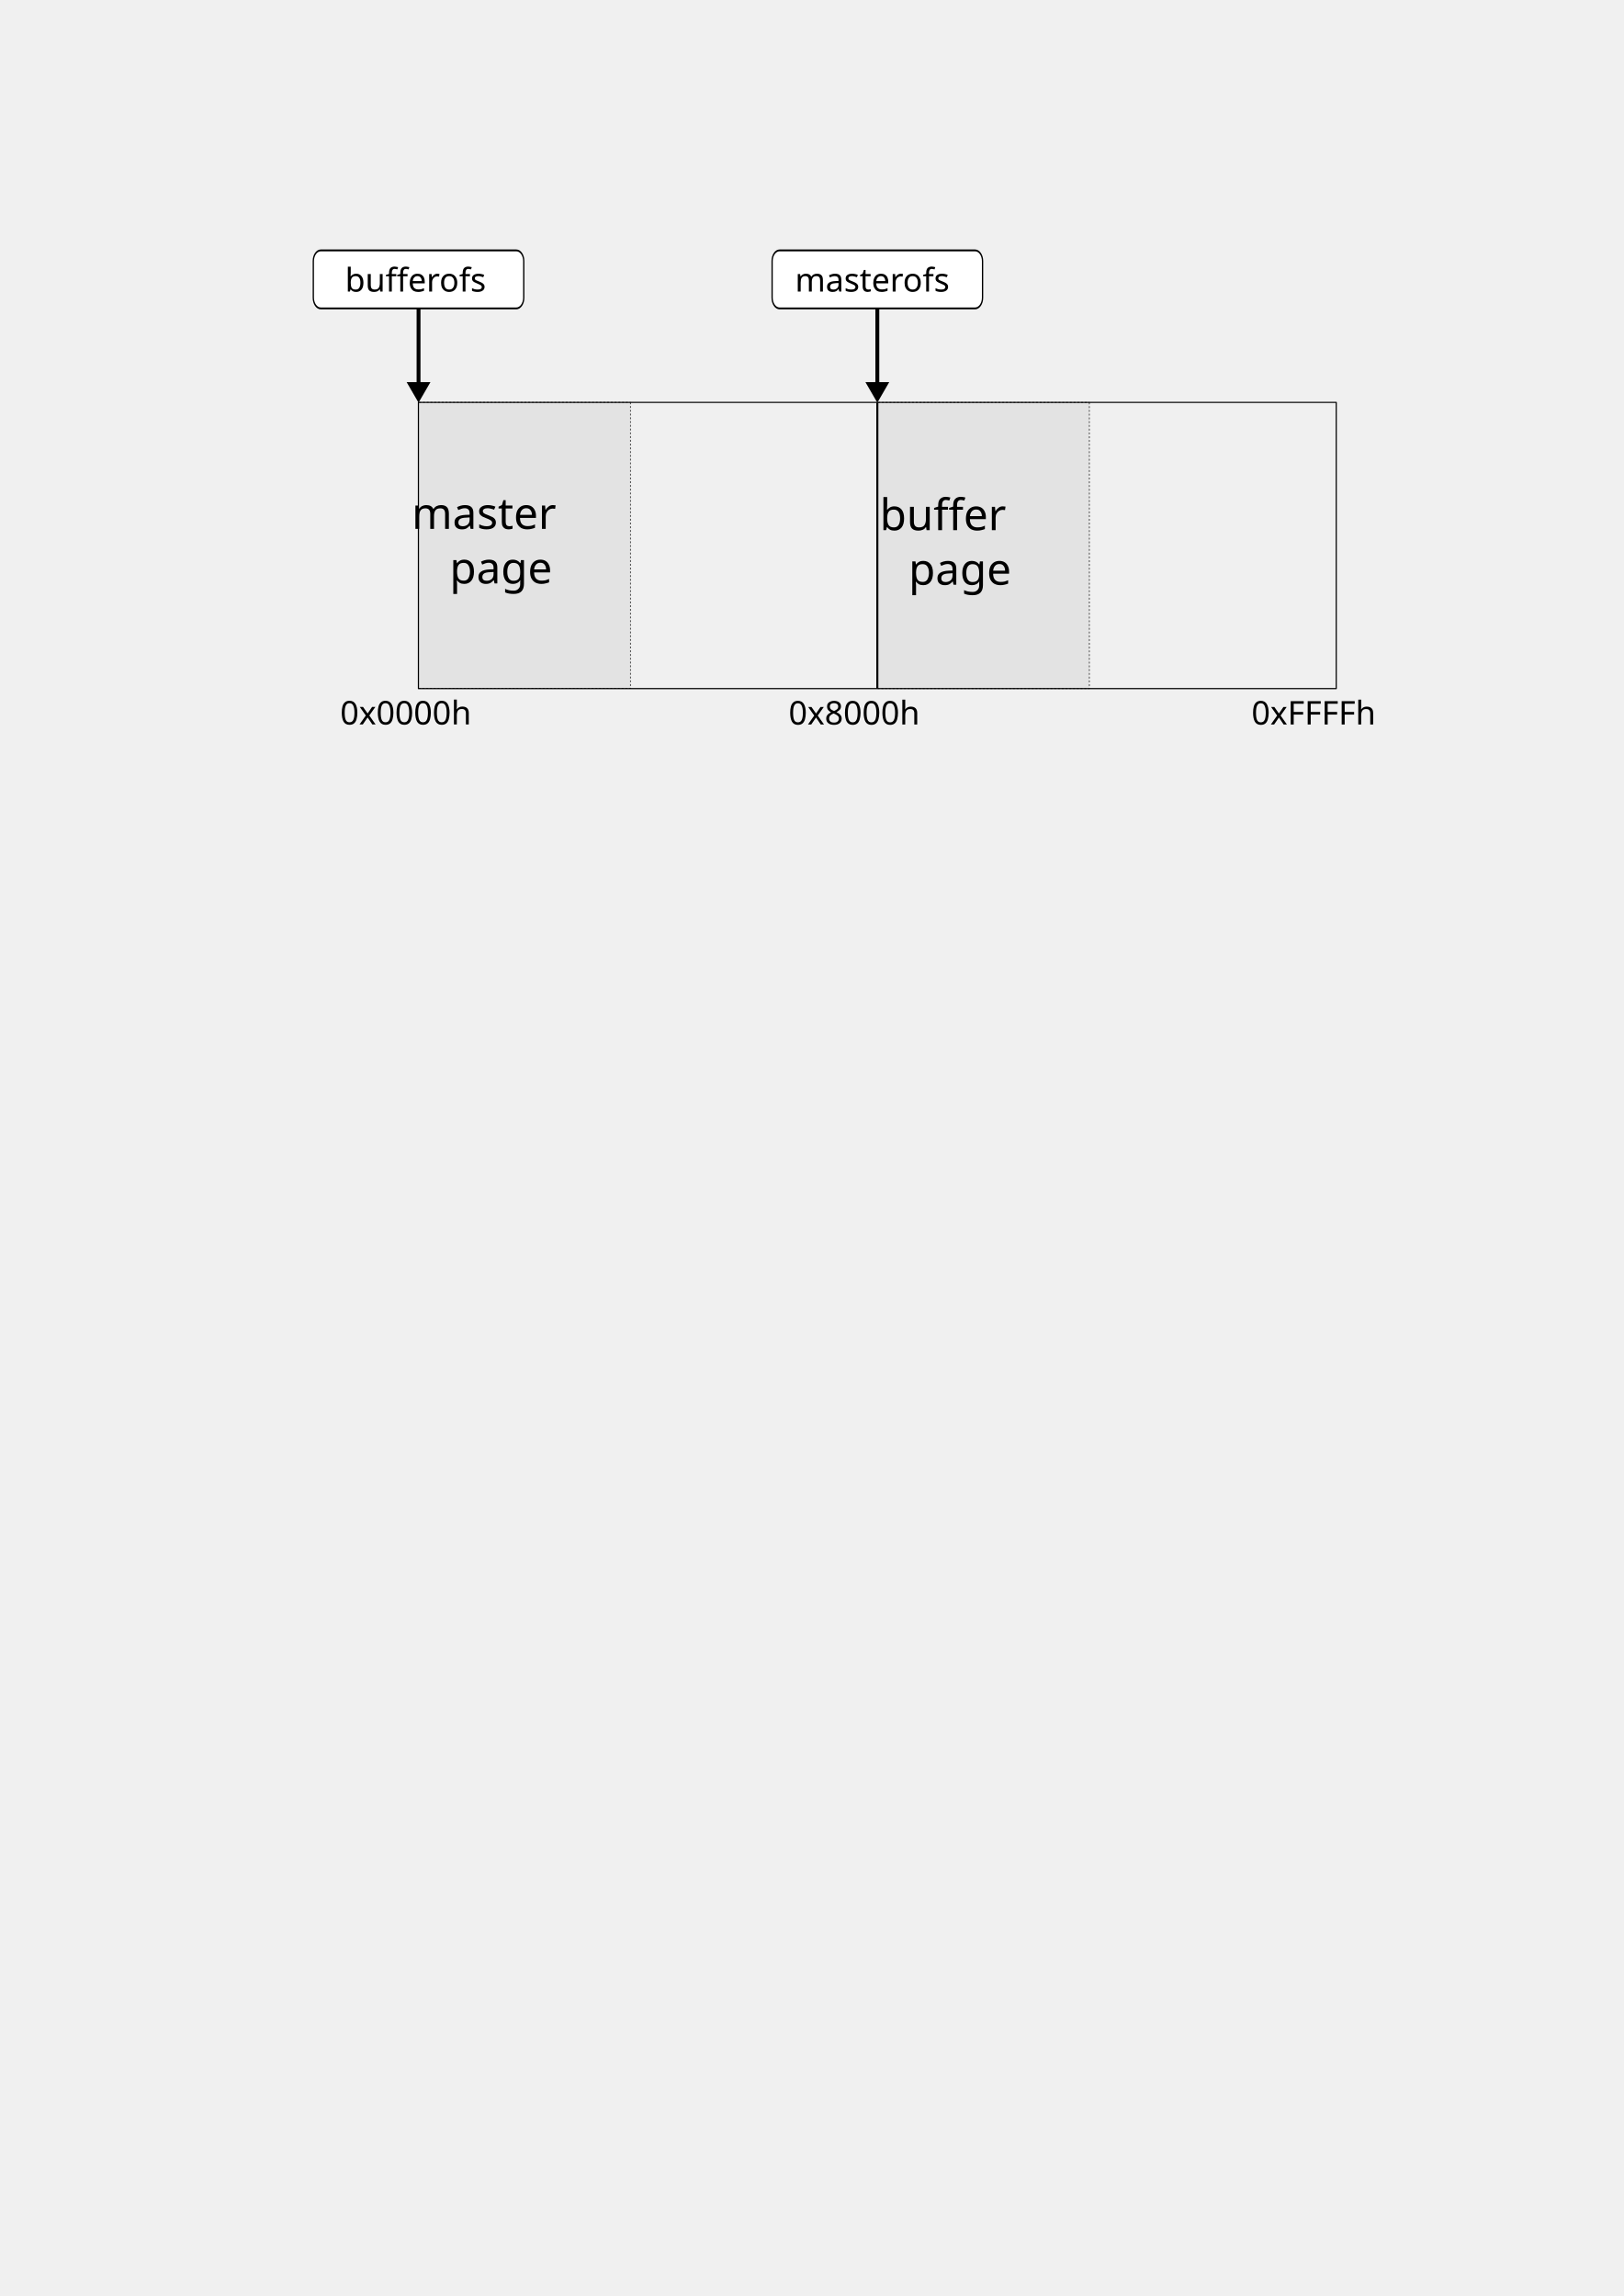
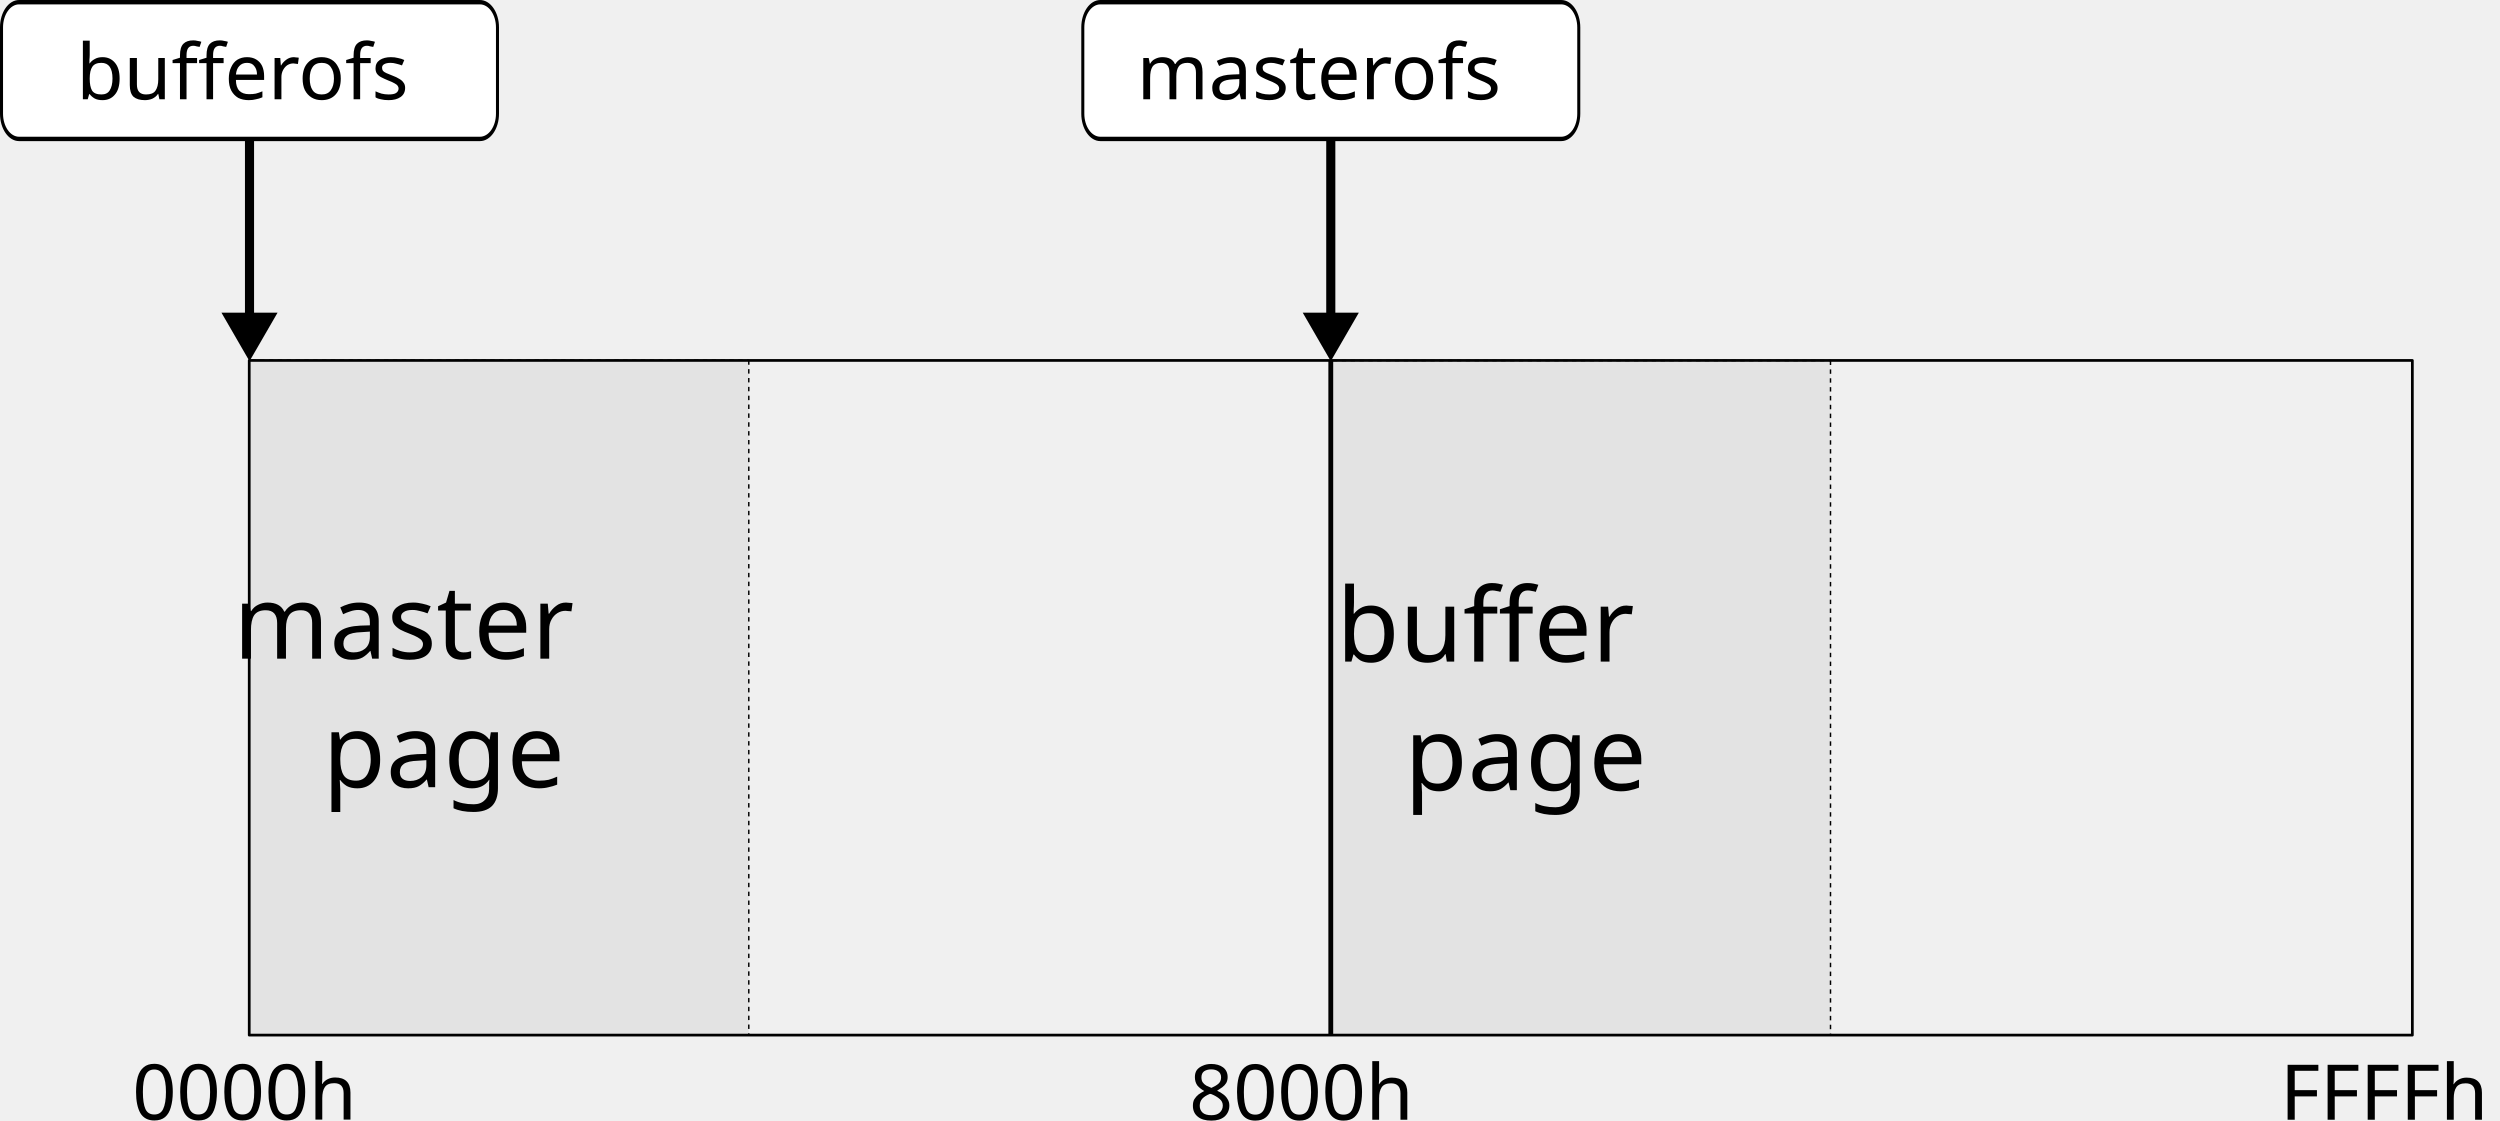
- <svg xmlns="http://www.w3.org/2000/svg" width="210mm" height="297mm" viewBox="0 0 210 297" version="1.1" id="svg982">
+ <svg xmlns="http://www.w3.org/2000/svg" width="137.192mm" height="61.508mm" viewBox="0 0 137.192 61.508" version="1.1" id="svg982">
  <defs id="defs976">
    <marker style="overflow:visible" id="Triangle" refX="0" refY="0" orient="auto-start-reverse" markerWidth="1" markerHeight="1" viewBox="0 0 1 1" preserveAspectRatio="xMidYMid">
      <path transform="scale(0.5)" style="fill:context-stroke;fill-rule:evenodd;stroke:context-stroke;stroke-width:1pt" d="M 5.77,0 -2.88,5 V -5 Z" id="path135" />
    </marker>
-     <marker orient="auto" refY="0.0" refX="0.0" id="TriangleOutL" style="overflow:visible">
-       <path id="path1745" d="M 5.77,0.0 L -2.88,5.0 L -2.88,-5.0 L 5.77,0.0 z " style="fill-rule:evenodd;stroke:#000000;stroke-width:1pt;stroke-opacity:1;fill:#000000;fill-opacity:1" transform="scale(0.8)" />
+     <marker orient="auto" refY="0" refX="0" id="TriangleOutL" style="overflow:visible">
+       <path id="path1745" d="M 5.77,0 -2.88,5 V -5 Z" style="fill:#000000;fill-opacity:1;fill-rule:evenodd;stroke:#000000;stroke-width:1pt;stroke-opacity:1" transform="scale(0.8)" />
    </marker>
    <marker orient="auto" refY="0" refX="0" id="TriangleOutL-6" style="overflow:visible">
      <path id="path1745-0" d="M 5.77,0 -2.88,5 V -5 Z" style="fill:#000000;fill-opacity:1;fill-rule:evenodd;stroke:#000000;stroke-width:1pt;stroke-opacity:1" transform="scale(0.8)" />
    </marker>
    <marker orient="auto" refY="0" refX="0" id="TriangleOutL-6-1" style="overflow:visible">
      <path id="path1745-0-6" d="M 5.77,0 -2.88,5 V -5 Z" style="fill:#000000;fill-opacity:1;fill-rule:evenodd;stroke:#000000;stroke-width:1pt;stroke-opacity:1" transform="scale(0.8)" />
    </marker>
    <marker style="overflow:visible" id="Triangle-2" refX="0" refY="0" orient="auto-start-reverse" markerWidth="1" markerHeight="1" viewBox="0 0 1 1" preserveAspectRatio="xMidYMid">
      <path transform="scale(0.5)" style="fill:context-stroke;fill-rule:evenodd;stroke:context-stroke;stroke-width:1pt" d="M 5.77,0 -2.88,5 V -5 Z" id="path135-2" />
    </marker>
  </defs>
-   <g id="layer1">
+   <g id="layer1" transform="translate(-40.43985,-32.26973)">
    <rect style="opacity:1;vector-effect:none;fill:#e3e3e3;fill-opacity:1;stroke:#000000;stroke-width:0.081;stroke-linecap:butt;stroke-linejoin:round;stroke-miterlimit:4;stroke-dasharray:0.243, 0.243;stroke-dashoffset:0;stroke-opacity:1;paint-order:normal" id="rect852" width="37.018" height="27.423" x="52.041" y="-81.531" transform="rotate(90)" />
    <rect style="opacity:1;vector-effect:none;fill:#e3e3e3;fill-opacity:1;stroke:#000000;stroke-width:0.081;stroke-linecap:butt;stroke-linejoin:round;stroke-miterlimit:4;stroke-dasharray:0.243, 0.243;stroke-dashoffset:0;stroke-opacity:1;paint-order:normal" id="rect852-8" width="37.018" height="27.423" x="52.055" y="-140.892" transform="rotate(90)" />
    <rect style="opacity:1;fill:none;fill-opacity:1;stroke:#000000;stroke-width:0.15;stroke-linecap:butt;stroke-linejoin:round;stroke-miterlimit:4;stroke-dasharray:none;stroke-dashoffset:0;stroke-opacity:1;paint-order:normal" id="rect1527" width="37.024" height="118.705" x="52.05" y="-172.822" transform="rotate(90)" />
-     <path style="fill:none;stroke:#000000;stroke-width:0.265px;stroke-linecap:butt;stroke-linejoin:miter;stroke-opacity:1" d="m 113.469,52.064 0,37.01" id="path1529" />
-     <text xml:space="preserve" style="font-style:normal;font-variant:normal;font-weight:normal;font-stretch:normal;font-size:4.233px;line-height:1.25;font-family:sans-serif;-inkscape-font-specification:'sans-serif, Normal';font-variant-ligatures:normal;font-variant-caps:normal;font-variant-numeric:normal;font-variant-east-asian:normal;text-align:start;letter-spacing:0px;word-spacing:0px;writing-mode:lr-tb;text-anchor:start;fill:#000000;fill-opacity:1;stroke:none;stroke-width:0.265" x="43.999" y="93.714" id="text1555">
-       <tspan id="tspan1553" x="43.999" y="93.714" style="font-style:normal;font-variant:normal;font-weight:normal;font-stretch:normal;font-size:4.233px;font-family:sans-serif;-inkscape-font-specification:'sans-serif, Normal';font-variant-ligatures:normal;font-variant-caps:normal;font-variant-numeric:normal;font-variant-east-asian:normal;stroke-width:0.265">0x0000h</tspan>
+     <path style="fill:none;stroke:#000000;stroke-width:0.265px;stroke-linecap:butt;stroke-linejoin:miter;stroke-opacity:1" d="M 113.469,52.064 V 89.074" id="path1529" />
+     <text xml:space="preserve" style="font-style:normal;font-variant:normal;font-weight:normal;font-stretch:normal;font-size:4.233px;line-height:1.25;font-family:sans-serif;-inkscape-font-specification:'sans-serif, Normal';font-variant-ligatures:normal;font-variant-caps:normal;font-variant-numeric:normal;font-variant-east-asian:normal;text-align:start;letter-spacing:0px;word-spacing:0px;writing-mode:lr-tb;text-anchor:start;fill:#000000;fill-opacity:1;stroke:none;stroke-width:0.265" x="47.703" y="93.714" id="text1555">
+       <tspan id="tspan1553" x="47.703" y="93.714" style="font-style:normal;font-variant:normal;font-weight:normal;font-stretch:normal;font-size:4.233px;font-family:sans-serif;-inkscape-font-specification:'sans-serif, Normal';font-variant-ligatures:normal;font-variant-caps:normal;font-variant-numeric:normal;font-variant-east-asian:normal;stroke-width:0.265">0000h</tspan>
    </text>
-     <text xml:space="preserve" style="font-style:normal;font-variant:normal;font-weight:normal;font-stretch:normal;font-size:4.233px;line-height:1.25;font-family:sans-serif;-inkscape-font-specification:'sans-serif, Normal';font-variant-ligatures:normal;font-variant-caps:normal;font-variant-numeric:normal;font-variant-east-asian:normal;text-align:start;letter-spacing:0px;word-spacing:0px;writing-mode:lr-tb;text-anchor:start;fill:#000000;fill-opacity:1;stroke:none;stroke-width:0.265" x="101.996" y="93.717" id="text1555-9">
-       <tspan id="tspan1553-2" x="101.996" y="93.717" style="font-style:normal;font-variant:normal;font-weight:normal;font-stretch:normal;font-size:4.233px;font-family:sans-serif;-inkscape-font-specification:'sans-serif, Normal';font-variant-ligatures:normal;font-variant-caps:normal;font-variant-numeric:normal;font-variant-east-asian:normal;stroke-width:0.265">0x8000h</tspan>
+     <text xml:space="preserve" style="font-style:normal;font-variant:normal;font-weight:normal;font-stretch:normal;font-size:4.233px;line-height:1.25;font-family:sans-serif;-inkscape-font-specification:'sans-serif, Normal';font-variant-ligatures:normal;font-variant-caps:normal;font-variant-numeric:normal;font-variant-east-asian:normal;text-align:start;letter-spacing:0px;word-spacing:0px;writing-mode:lr-tb;text-anchor:start;fill:#000000;fill-opacity:1;stroke:none;stroke-width:0.265" x="105.7" y="93.717" id="text1555-9">
+       <tspan id="tspan1553-2" x="105.7" y="93.717" style="font-style:normal;font-variant:normal;font-weight:normal;font-stretch:normal;font-size:4.233px;font-family:sans-serif;-inkscape-font-specification:'sans-serif, Normal';font-variant-ligatures:normal;font-variant-caps:normal;font-variant-numeric:normal;font-variant-east-asian:normal;stroke-width:0.265">8000h</tspan>
    </text>
-     <text xml:space="preserve" style="font-style:normal;font-variant:normal;font-weight:normal;font-stretch:normal;font-size:4.233px;line-height:1.25;font-family:sans-serif;-inkscape-font-specification:'sans-serif, Normal';font-variant-ligatures:normal;font-variant-caps:normal;font-variant-numeric:normal;font-variant-east-asian:normal;text-align:start;letter-spacing:0px;word-spacing:0px;writing-mode:lr-tb;text-anchor:start;fill:#000000;fill-opacity:1;stroke:none;stroke-width:0.265" x="161.865" y="93.717" id="text1555-9-5">
-       <tspan id="tspan1553-2-7" x="161.865" y="93.717" style="font-style:normal;font-variant:normal;font-weight:normal;font-stretch:normal;font-size:4.233px;font-family:sans-serif;-inkscape-font-specification:'sans-serif, Normal';font-variant-ligatures:normal;font-variant-caps:normal;font-variant-numeric:normal;font-variant-east-asian:normal;stroke-width:0.265">0xFFFFh</tspan>
+     <text xml:space="preserve" style="font-style:normal;font-variant:normal;font-weight:normal;font-stretch:normal;font-size:4.233px;line-height:1.25;font-family:sans-serif;-inkscape-font-specification:'sans-serif, Normal';font-variant-ligatures:normal;font-variant-caps:normal;font-variant-numeric:normal;font-variant-east-asian:normal;text-align:start;letter-spacing:0px;word-spacing:0px;writing-mode:lr-tb;text-anchor:start;fill:#000000;fill-opacity:1;stroke:none;stroke-width:0.265" x="165.569" y="93.717" id="text1555-9-5">
+       <tspan id="tspan1553-2-7" x="165.569" y="93.717" style="font-style:normal;font-variant:normal;font-weight:normal;font-stretch:normal;font-size:4.233px;font-family:sans-serif;-inkscape-font-specification:'sans-serif, Normal';font-variant-ligatures:normal;font-variant-caps:normal;font-variant-numeric:normal;font-variant-east-asian:normal;stroke-width:0.265">FFFFh</tspan>
    </text>
    <g transform="matrix(0.3899861,0,0,0.5611466,57.96204,-69.25843)" id="g8143-2" style="stroke-width:0.428;stroke-dasharray:none">
      <rect ry="2.469" y="181.144" x="-44.717" height="13.372" width="69.79" id="rect5826-5-1-8-0" style="fill:#ffffff;fill-opacity:1;stroke:#000000;stroke-width:0.428;stroke-miterlimit:4;stroke-dasharray:none;stroke-dashoffset:0;stroke-opacity:1" />
    </g>
    <g transform="matrix(0.3899861,0,0,0.5611466,117.2998,-69.25843)" id="g8143-2-3" style="stroke-width:0.428;stroke-dasharray:none">
      <rect ry="2.469" y="181.144" x="-44.717" height="13.372" width="69.79" id="rect5826-5-1-8-0-3" style="fill:#ffffff;fill-opacity:1;stroke:#000000;stroke-width:0.428;stroke-miterlimit:4;stroke-dasharray:none;stroke-dashoffset:0;stroke-opacity:1" />
    </g>
    <text id="text1595" y="37.72" x="44.63" style="font-style:normal;font-variant:normal;font-weight:normal;font-stretch:normal;font-size:4.233px;line-height:1.25;font-family:sans-serif;-inkscape-font-specification:'sans-serif, Normal';font-variant-ligatures:normal;font-variant-caps:normal;font-variant-numeric:normal;font-variant-east-asian:normal;text-align:start;letter-spacing:0px;word-spacing:0px;writing-mode:lr-tb;text-anchor:start;fill:#000000;fill-opacity:1;stroke:none;stroke-width:0.265" xml:space="preserve">
      <tspan style="font-style:normal;font-variant:normal;font-weight:normal;font-stretch:normal;font-size:4.233px;font-family:sans-serif;-inkscape-font-specification:'sans-serif, Normal';font-variant-ligatures:normal;font-variant-caps:normal;font-variant-numeric:normal;font-variant-east-asian:normal;stroke-width:0.265" y="37.72" x="44.63" id="tspan1593">bufferofs</tspan>
    </text>
-     <path id="path1601-6" d="m 54.132,39.893 0,10.423" style="fill:none;stroke:#000000;stroke-width:0.5;stroke-linecap:butt;stroke-linejoin:miter;stroke-miterlimit:4;stroke-dasharray:none;stroke-opacity:1;marker-end:url(#Triangle)" />
+     <path id="path1601-6" d="M 54.132,39.893 V 50.316" style="fill:none;stroke:#000000;stroke-width:0.5;stroke-linecap:butt;stroke-linejoin:miter;stroke-miterlimit:4;stroke-dasharray:none;stroke-opacity:1;marker-end:url(#Triangle)" />
    <path id="path1601-6-7" d="M 113.469,39.893 V 50.316" style="fill:none;stroke:#000000;stroke-width:0.5;stroke-linecap:butt;stroke-linejoin:miter;stroke-miterlimit:4;stroke-dasharray:none;stroke-opacity:1;marker-end:url(#Triangle-2)" />
    <text xml:space="preserve" style="font-style:normal;font-variant:normal;font-weight:normal;font-stretch:normal;font-size:5.644px;line-height:1.25;font-family:sans-serif;-inkscape-font-specification:'sans-serif, Normal';font-variant-ligatures:normal;font-variant-caps:normal;font-variant-numeric:normal;font-feature-settings:normal;text-align:center;letter-spacing:0px;word-spacing:0px;writing-mode:lr-tb;text-anchor:middle;fill:#000000;fill-opacity:1;stroke:none;stroke-width:0.265" x="127.822" y="68.579" id="text1533">
      <tspan id="tspan1531" x="127.822" y="68.579" style="stroke-width:0.265">buffer </tspan>
      <tspan x="127.822" y="75.635" style="stroke-width:0.265" id="tspan2">page</tspan>
    </text>
    <text id="text1599" y="37.72" x="102.82" style="font-style:normal;font-variant:normal;font-weight:normal;font-stretch:normal;font-size:4.233px;line-height:1.25;font-family:sans-serif;-inkscape-font-specification:'sans-serif, Normal';font-variant-ligatures:normal;font-variant-caps:normal;font-variant-numeric:normal;font-variant-east-asian:normal;text-align:start;letter-spacing:0px;word-spacing:0px;writing-mode:lr-tb;text-anchor:start;fill:#000000;fill-opacity:1;stroke:none;stroke-width:0.265" xml:space="preserve">
      <tspan style="font-style:normal;font-variant:normal;font-weight:normal;font-stretch:normal;font-size:4.233px;font-family:sans-serif;-inkscape-font-specification:'sans-serif, Normal';font-variant-ligatures:normal;font-variant-caps:normal;font-variant-numeric:normal;font-variant-east-asian:normal;stroke-width:0.265" y="37.72" x="102.82" id="tspan1597">masterofs</tspan>
    </text>
    <text xml:space="preserve" style="font-style:normal;font-variant:normal;font-weight:normal;font-stretch:normal;font-size:5.644px;line-height:1.25;font-family:sans-serif;-inkscape-font-specification:'sans-serif, Normal';font-variant-ligatures:normal;font-variant-caps:normal;font-variant-numeric:normal;font-feature-settings:normal;text-align:center;letter-spacing:0px;word-spacing:0px;writing-mode:lr-tb;text-anchor:middle;fill:#000000;fill-opacity:1;stroke:none;stroke-width:0.265" x="68.46" y="68.417" id="text1533-9">
      <tspan id="tspan1531-9" x="68.46" y="68.417" style="stroke-width:0.265">master </tspan>
      <tspan x="68.46" y="75.472" style="stroke-width:0.265" id="tspan1">page</tspan>
    </text>
  </g>
</svg>
